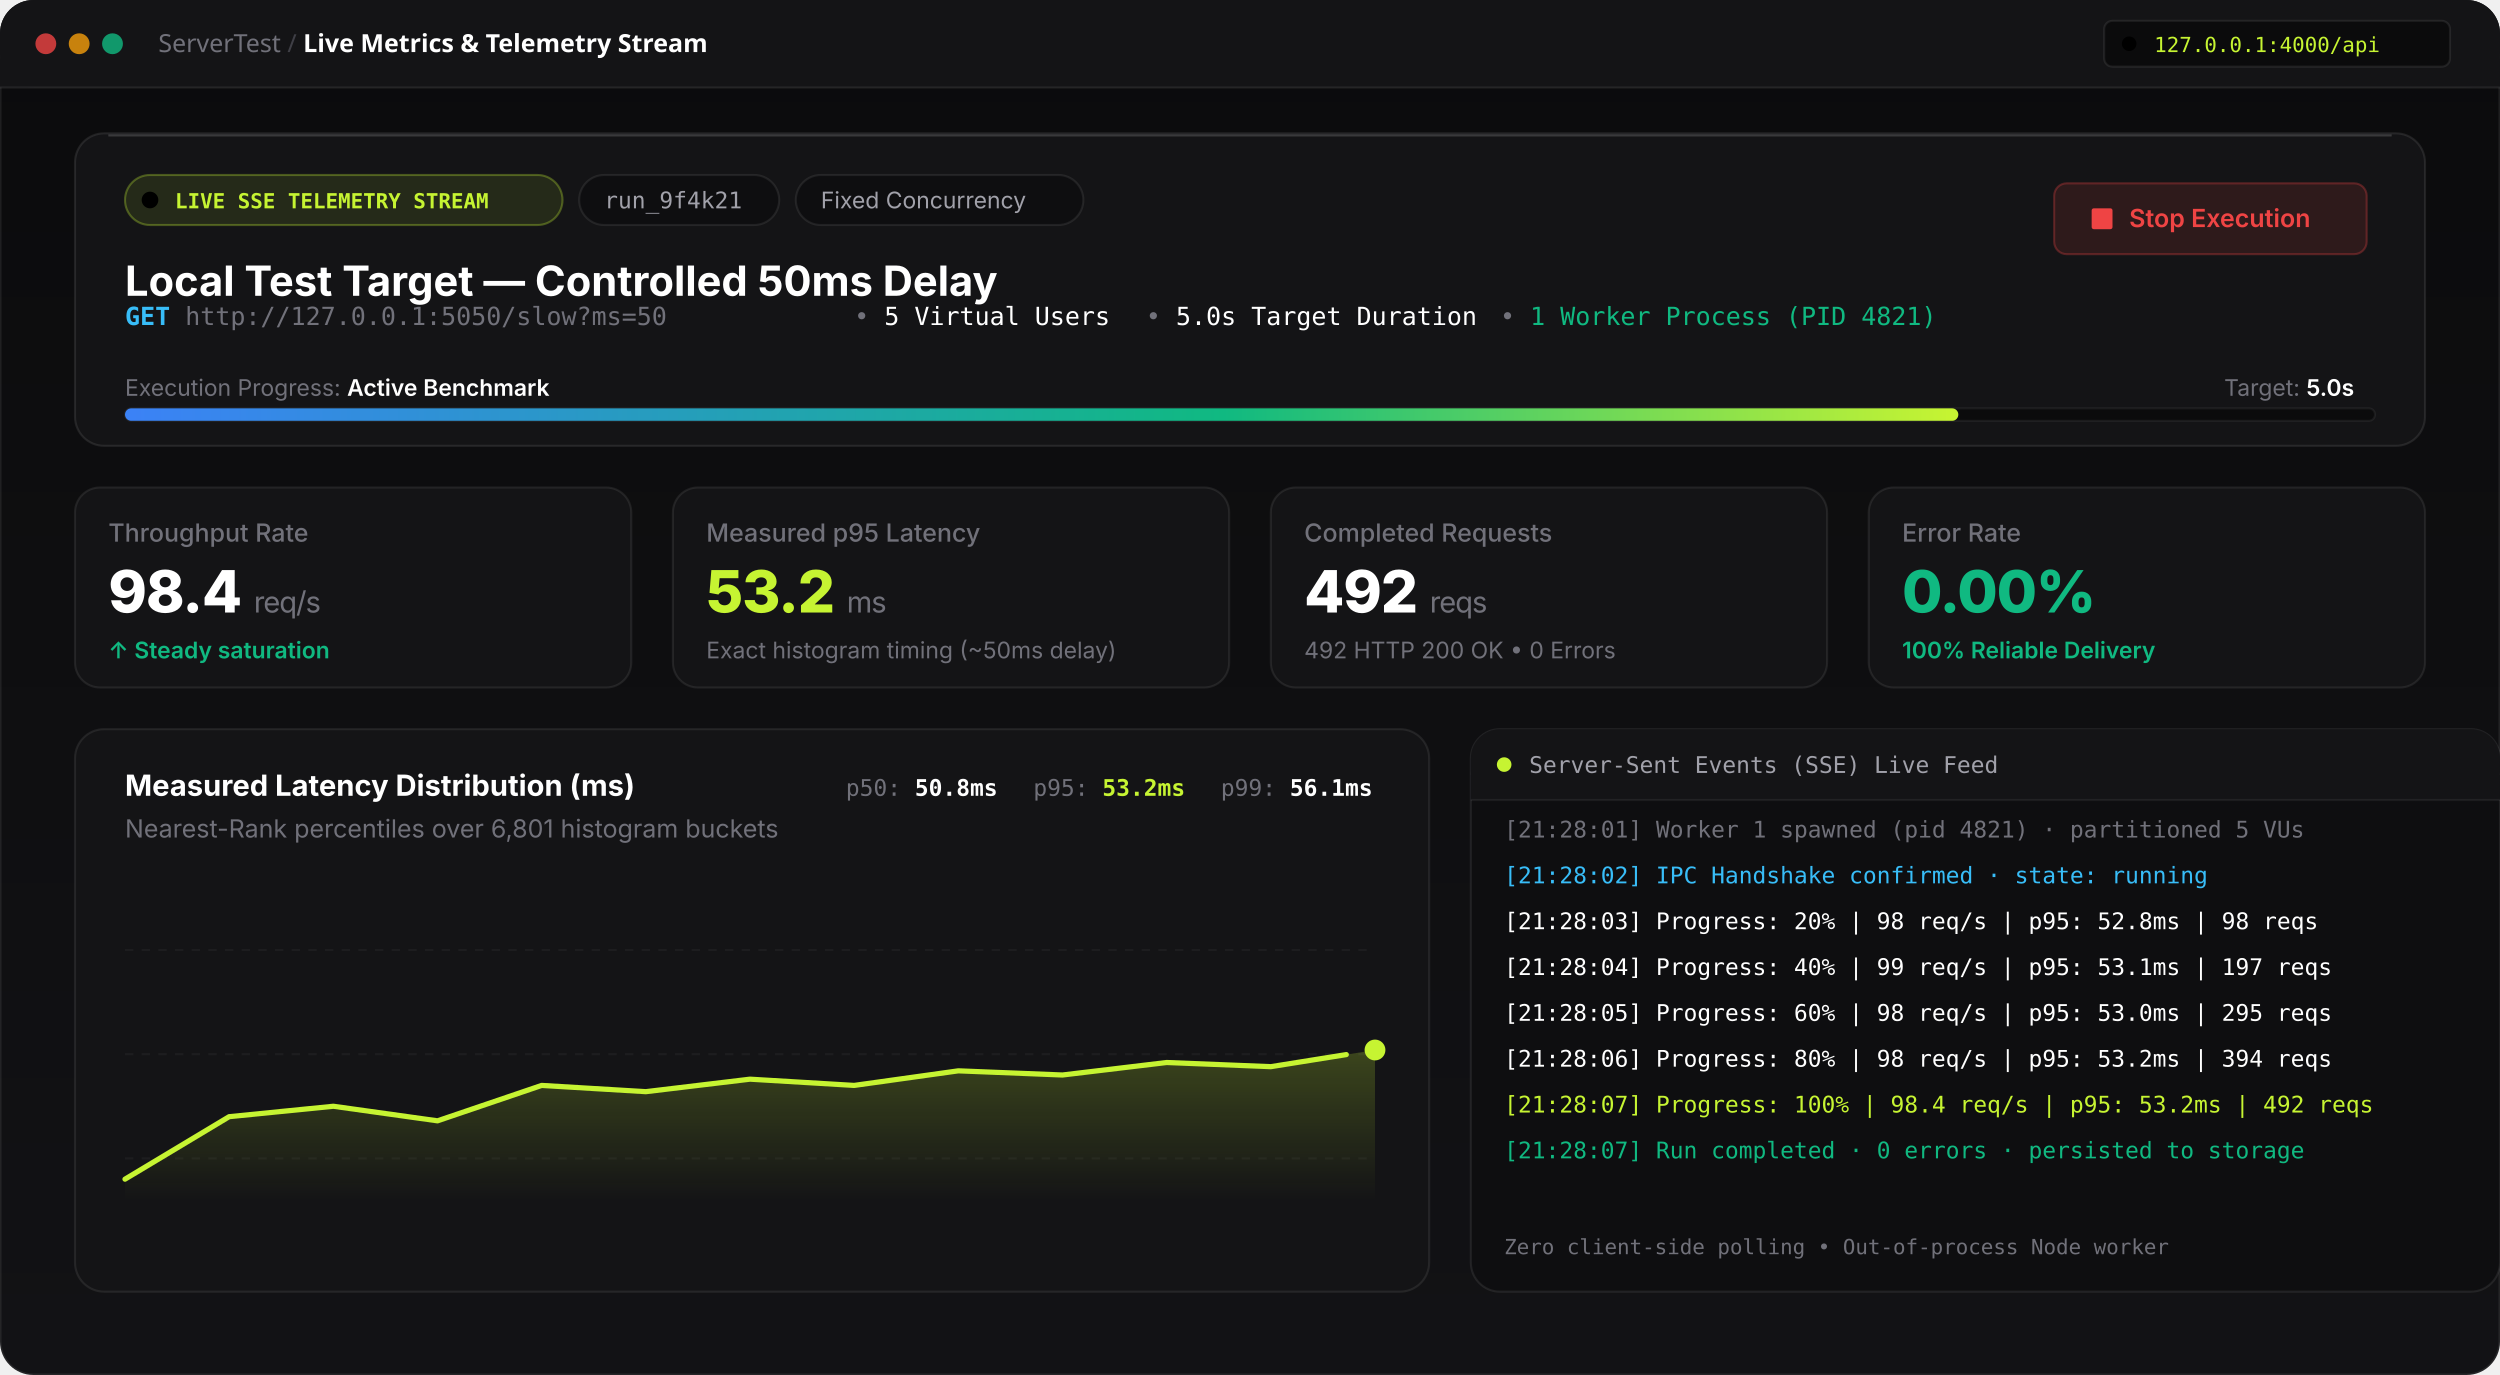
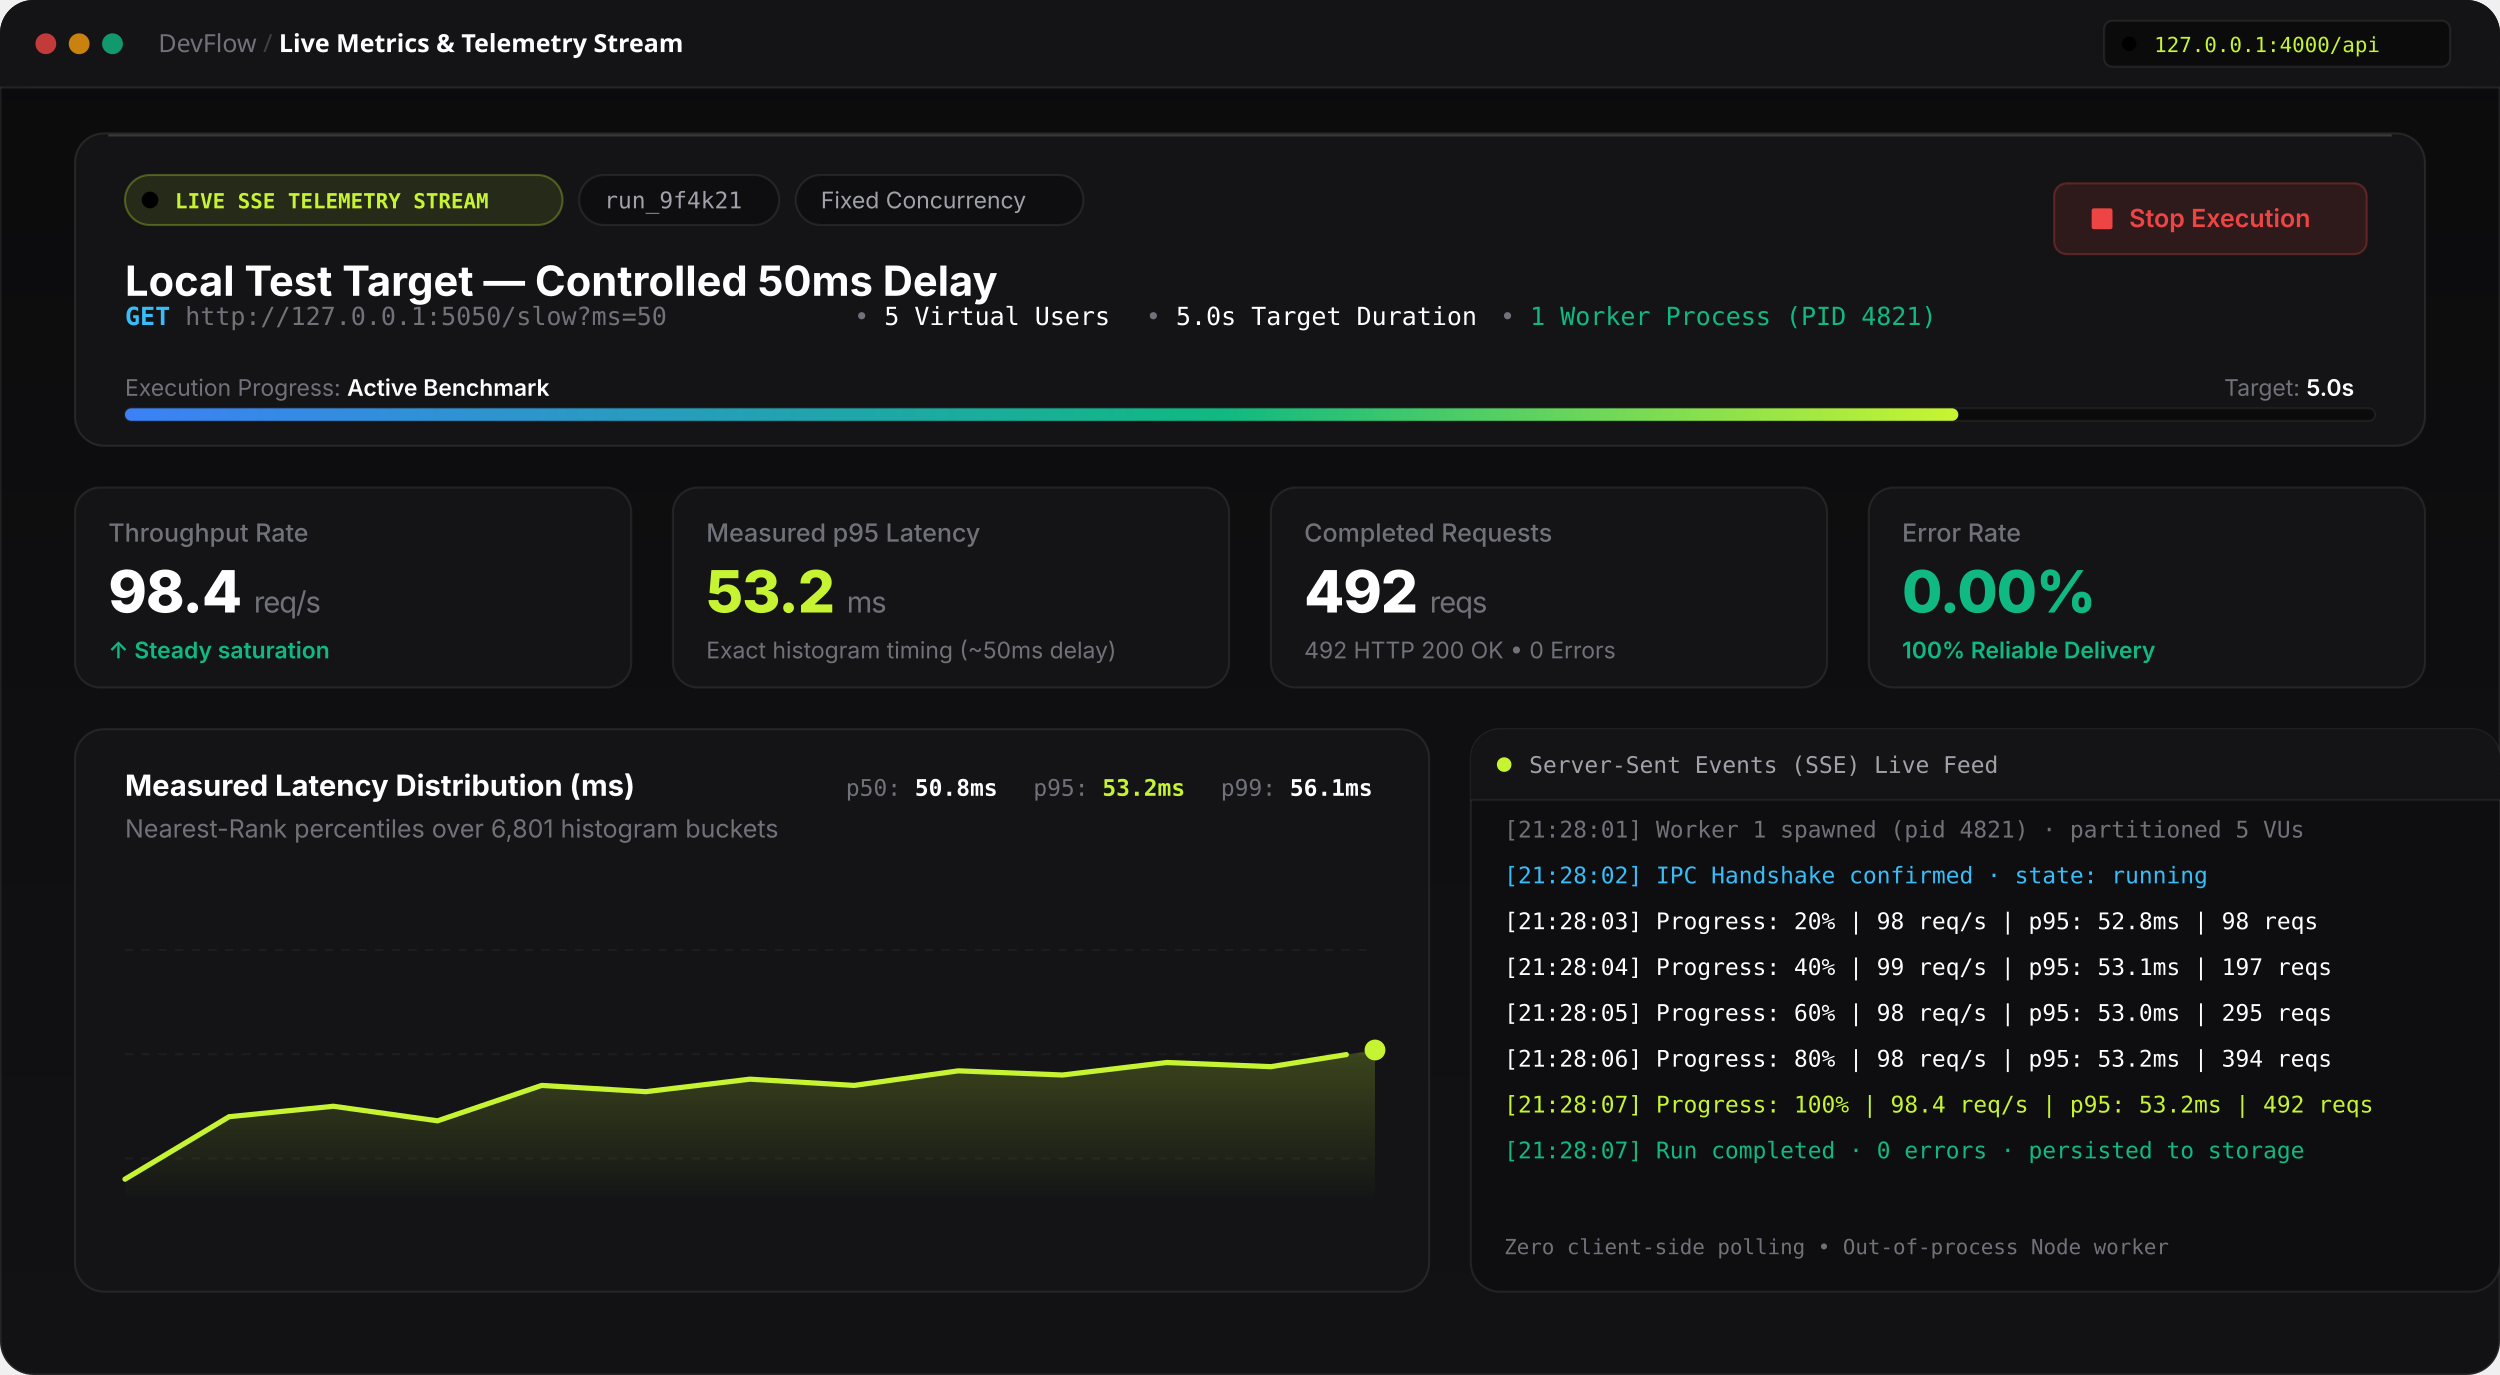
<svg xmlns="http://www.w3.org/2000/svg" viewBox="0 0 1200 660" role="img" aria-labelledby="liveTitle liveDesc">
  <defs>
    <style>
      @keyframes progressAnim {
        0% { width: 0%; }
        85% { width: 100%; }
        100% { width: 100%; }
      }
      @keyframes pulseLiveDot {
        0%, 100% { fill: #C6F432; r: 4.5; opacity: 1; }
        50% { fill: #10B981; r: 6.5; opacity: 0.4; }
      }
      @keyframes logStream {
        0% { transform: translateY(0); }
        25% { transform: translateY(-24px); }
        50% { transform: translateY(-48px); }
        75% { transform: translateY(-72px); }
        100% { transform: translateY(-96px); }
      }
      @keyframes latencyCurve {
        0% { stroke-dashoffset: 600; }
        50% { stroke-dashoffset: 0; }
        100% { stroke-dashoffset: 0; }
      }
      .progress-bar-fill { animation: progressAnim 6s ease-in-out infinite; }
      .live-indicator { animation: pulseLiveDot 1.8s ease-in-out infinite; }
      .log-scroller { animation: logStream 8s steps(4, end) infinite; }
      .latency-chart { stroke-dasharray: 600; animation: latencyCurve 4s ease-in-out infinite; }
    </style>
    <linearGradient id="liveWindowBg" x1="0%" y1="0%" x2="0%" y2="100%">
      <stop offset="0%" stop-color="#0B0B0C" />
      <stop offset="100%" stop-color="#121215" />
    </linearGradient>
    <linearGradient id="progressGrad" x1="0%" y1="0%" x2="100%" y2="0%">
      <stop offset="0%" stop-color="#3B82F6" />
      <stop offset="60%" stop-color="#10B981" />
      <stop offset="100%" stop-color="#C6F432" />
    </linearGradient>
    <linearGradient id="liveAreaGrad" x1="0" y1="0" x2="0" y2="1">
      <stop offset="0%" stop-color="#C6F432" stop-opacity="0.22" />
      <stop offset="100%" stop-color="#C6F432" stop-opacity="0.0" />
    </linearGradient>
    <filter id="liveShadow" x="-10%" y="-10%" width="120%" height="120%">
      <feDropShadow dx="0" dy="16" stdDeviation="24" flood-color="#000000" flood-opacity="0.75" />
    </filter>
  </defs>
  <rect width="1200" height="660" rx="16" fill="url(#liveWindowBg)" stroke="rgba(255,255,255,0.08)" stroke-width="1.5" />
  <g transform="translate(0, 0)">
    <rect width="1200" height="42" rx="16" fill="#141416" />
    <rect y="28" width="1200" height="14" fill="#141416" />
    <line x1="0" y1="42" x2="1200" y2="42" stroke="rgba(255,255,255,0.08)" stroke-width="1" />
    <circle cx="22" cy="21" r="5" fill="#EF4444" opacity="0.8" />
    <circle cx="38" cy="21" r="5" fill="#F59E0B" opacity="0.8" />
    <circle cx="54" cy="21" r="5" fill="#10B981" opacity="0.8" />
-     <text x="76" y="25" fill="#71717A" font-size="12" font-family="sans-serif">ServerTest <tspan fill="#3F3F46">/</tspan>
+     <text x="76" y="25" fill="#71717A" font-size="12" font-family="sans-serif">DevFlow <tspan fill="#3F3F46">/</tspan>
      <tspan fill="#FFFFFF" font-weight="600">Live Metrics &amp; Telemetry Stream</tspan>
    </text>
    <g transform="translate(1010, 10)">
      <rect width="166" height="22" rx="4" fill="#0B0B0C" stroke="rgba(255,255,255,0.08)" />
      <circle cx="12" cy="11" r="3.5" class="live-indicator" />
      <text x="24" y="15" fill="#C6F432" font-size="10" font-family="monospace">127.0.0.1:4000/api</text>
    </g>
  </g>
  <g transform="translate(36, 64)" font-family="Inter, -apple-system, sans-serif">
    <rect width="1128" height="150" rx="14" fill="#141416" stroke="rgba(255,255,255,0.09)" stroke-width="1" />
    <line x1="16" y1="1" x2="1112" y2="1" stroke="rgba(255,255,255,0.16)" stroke-width="1" />
    <g transform="translate(24, 20)">
      <g>
        <rect width="210" height="24" rx="12" fill="rgba(198,244,50,0.1)" stroke="rgba(198,244,50,0.3)" />
        <circle cx="12" cy="12" r="4" class="live-indicator" />
        <text x="24" y="16" fill="#C6F432" font-size="10" font-weight="700" font-family="monospace">LIVE SSE TELEMETRY STREAM</text>
      </g>
      <g transform="translate(218, 0)">
        <rect width="96" height="24" rx="12" fill="#0E0E10" stroke="rgba(255,255,255,0.08)" />
        <text x="12" y="16" fill="#A1A1AA" font-size="11" font-family="monospace">run_9f4k21</text>
      </g>
      <g transform="translate(322, 0)">
        <rect width="138" height="24" rx="12" fill="#0E0E10" stroke="rgba(255,255,255,0.08)" />
        <text x="12" y="16" fill="#A1A1AA" font-size="11">Fixed Concurrency</text>
      </g>
      <text x="0" y="58" fill="#FFFFFF" font-size="20" font-weight="700">Local Test Target — Controlled 50ms Delay</text>
      <g transform="translate(0, 72)" font-family="monospace" font-size="12" fill="#71717A">
        <text x="0" y="0">
          <tspan fill="#38BDF8" font-weight="700">GET</tspan> http://127.0.0.1:5050/slow?ms=50</text>
        <text x="350" y="0">• <tspan fill="#FFFFFF">5 Virtual Users</tspan>
        </text>
        <text x="490" y="0">• <tspan fill="#FFFFFF">5.0s Target Duration</tspan>
        </text>
        <text x="660" y="0">• <tspan fill="#10B981">1 Worker Process (PID 4821)</tspan>
        </text>
      </g>
    </g>
    <g transform="translate(950, 24)">
      <rect width="150" height="34" rx="6" fill="rgba(239,68,68,0.12)" stroke="rgba(239,68,68,0.3)" />
      <rect x="18" y="12" width="10" height="10" rx="1" fill="#EF4444" />
      <text x="36" y="21" fill="#EF4444" font-size="12" font-weight="600">Stop Execution</text>
    </g>
    <g transform="translate(24, 114)">
      <text x="0" y="12" fill="#71717A" font-size="11">Execution Progress: <tspan fill="#FFFFFF" font-weight="600">Active Benchmark</tspan>
      </text>
      <text x="1070" y="12" fill="#71717A" font-size="11" text-anchor="end">Target: <tspan fill="#FFFFFF" font-weight="600">5.0s</tspan>
      </text>
      <rect y="18" width="1080" height="6" rx="3" fill="#0B0B0C" stroke="rgba(255,255,255,0.06)" />
      <rect y="18" width="880" height="6" rx="3" fill="url(#progressGrad)" class="progress-bar-fill" />
    </g>
  </g>
  <g transform="translate(36, 234)" font-family="Inter, -apple-system, sans-serif">
    <g>
      <rect width="267" height="96" rx="12" fill="#141416" stroke="rgba(255,255,255,0.08)" />
      <text x="16" y="26" fill="#71717A" font-size="12" font-weight="500">Throughput Rate</text>
      <text x="16" y="60" fill="#FFFFFF" font-size="28" font-weight="800" letter-spacing="-0.5">98.4 <tspan fill="#71717A" font-size="14" font-weight="400">req/s</tspan>
      </text>
      <text x="16" y="82" fill="#10B981" font-size="11" font-weight="600">↑ Steady saturation</text>
    </g>
    <g transform="translate(287, 0)">
      <rect width="267" height="96" rx="12" fill="#141416" stroke="rgba(255,255,255,0.08)" />
      <text x="16" y="26" fill="#71717A" font-size="12" font-weight="500">Measured p95 Latency</text>
      <text x="16" y="60" fill="#C6F432" font-size="28" font-weight="800" letter-spacing="-0.5">53.2 <tspan fill="#71717A" font-size="14" font-weight="400">ms</tspan>
      </text>
      <text x="16" y="82" fill="#71717A" font-size="11">Exact histogram timing (~50ms delay)</text>
    </g>
    <g transform="translate(574, 0)">
      <rect width="267" height="96" rx="12" fill="#141416" stroke="rgba(255,255,255,0.08)" />
      <text x="16" y="26" fill="#71717A" font-size="12" font-weight="500">Completed Requests</text>
      <text x="16" y="60" fill="#FFFFFF" font-size="28" font-weight="800" letter-spacing="-0.5">492 <tspan fill="#71717A" font-size="14" font-weight="400">reqs</tspan>
      </text>
      <text x="16" y="82" fill="#71717A" font-size="11">492 HTTP 200 OK • 0 Errors</text>
    </g>
    <g transform="translate(861, 0)">
      <rect width="267" height="96" rx="12" fill="#141416" stroke="rgba(255,255,255,0.08)" />
      <text x="16" y="26" fill="#71717A" font-size="12" font-weight="500">Error Rate</text>
      <text x="16" y="60" fill="#10B981" font-size="28" font-weight="800" letter-spacing="-0.5">0.00%</text>
      <text x="16" y="82" fill="#10B981" font-size="11" font-weight="600">100% Reliable Delivery</text>
    </g>
  </g>
  <g transform="translate(36, 350)" font-family="Inter, -apple-system, sans-serif">
    <g>
      <rect width="650" height="270" rx="14" fill="#141416" stroke="rgba(255,255,255,0.08)" />
      <text x="24" y="32" fill="#FFFFFF" font-size="14" font-weight="700">Measured Latency Distribution (ms)</text>
      <text x="24" y="52" fill="#71717A" font-size="12">Nearest-Rank percentiles over 6,801 histogram buckets</text>
      <g transform="translate(370, 22)" font-family="monospace" font-size="11">
        <text x="0" y="10" fill="#71717A">p50: <tspan fill="#FFFFFF" font-weight="700">50.8ms</tspan>
        </text>
        <text x="90" y="10" fill="#71717A">p95: <tspan fill="#C6F432" font-weight="700">53.2ms</tspan>
        </text>
        <text x="180" y="10" fill="#71717A">p99: <tspan fill="#FFFFFF" font-weight="700">56.1ms</tspan>
        </text>
      </g>
      <g transform="translate(24, 76)">
        <line x1="0" y1="30" x2="600" y2="30" stroke="rgba(255,255,255,0.04)" stroke-dasharray="4 4" />
        <line x1="0" y1="80" x2="600" y2="80" stroke="rgba(255,255,255,0.04)" stroke-dasharray="4 4" />
        <line x1="0" y1="130" x2="600" y2="130" stroke="rgba(255,255,255,0.04)" stroke-dasharray="4 4" />
        <polygon points="0,140 50,110 100,105 150,112 200,95 250,98 300,92 350,95 400,88 450,90 500,84 550,86 600,78 600,150 0,150" fill="url(#liveAreaGrad)" />
        <path d="M0 140 L50 110 L100 105 L150 112 L200 95 L250 98 L300 92 L350 95 L400 88 L450 90 L500 84 L550 86 L600 78" fill="none" stroke="#C6F432" stroke-width="2.5" stroke-linecap="round" stroke-linejoin="round" class="latency-chart" />
        <circle cx="600" cy="78" r="5" fill="#C6F432" class="live-indicator" />
      </g>
    </g>
    <g transform="translate(670, 0)">
      <rect width="494" height="270" rx="14" fill="#0E0E10" stroke="rgba(255,255,255,0.08)" />
      <rect width="494" height="34" rx="14" fill="#141416" />
      <rect y="22" width="494" height="12" fill="#141416" />
      <line x1="0" y1="34" x2="494" y2="34" stroke="rgba(255,255,255,0.06)" />
      <circle cx="16" cy="17" r="3.5" fill="#C6F432" class="live-indicator" />
      <text x="28" y="21" fill="#A1A1AA" font-size="11" font-family="monospace">Server-Sent Events (SSE) Live Feed</text>
      <g transform="translate(16, 52)" font-family="monospace" font-size="11" fill="#A1A1AA" line-height="1.8">
        <text x="0" y="0" fill="#71717A">[21:28:01] Worker 1 spawned (pid 4821) · partitioned 5 VUs</text>
        <text x="0" y="22" fill="#38BDF8">[21:28:02] IPC Handshake confirmed · state: running</text>
        <text x="0" y="44" fill="#FFFFFF">[21:28:03] Progress: 20% | 98 req/s | p95: 52.8ms | 98 reqs</text>
        <text x="0" y="66" fill="#FFFFFF">[21:28:04] Progress: 40% | 99 req/s | p95: 53.1ms | 197 reqs</text>
        <text x="0" y="88" fill="#FFFFFF">[21:28:05] Progress: 60% | 98 req/s | p95: 53.0ms | 295 reqs</text>
        <text x="0" y="110" fill="#FFFFFF">[21:28:06] Progress: 80% | 98 req/s | p95: 53.2ms | 394 reqs</text>
        <text x="0" y="132" fill="#C6F432">[21:28:07] Progress: 100% | 98.4 req/s | p95: 53.2ms | 492 reqs</text>
        <text x="0" y="154" fill="#10B981">[21:28:07] Run completed · 0 errors · persisted to storage</text>
      </g>
      <g transform="translate(16, 240)">
        <text x="0" y="12" fill="#71717A" font-size="10" font-family="monospace">Zero client-side polling • Out-of-process Node worker</text>
      </g>
    </g>
  </g>
</svg>
